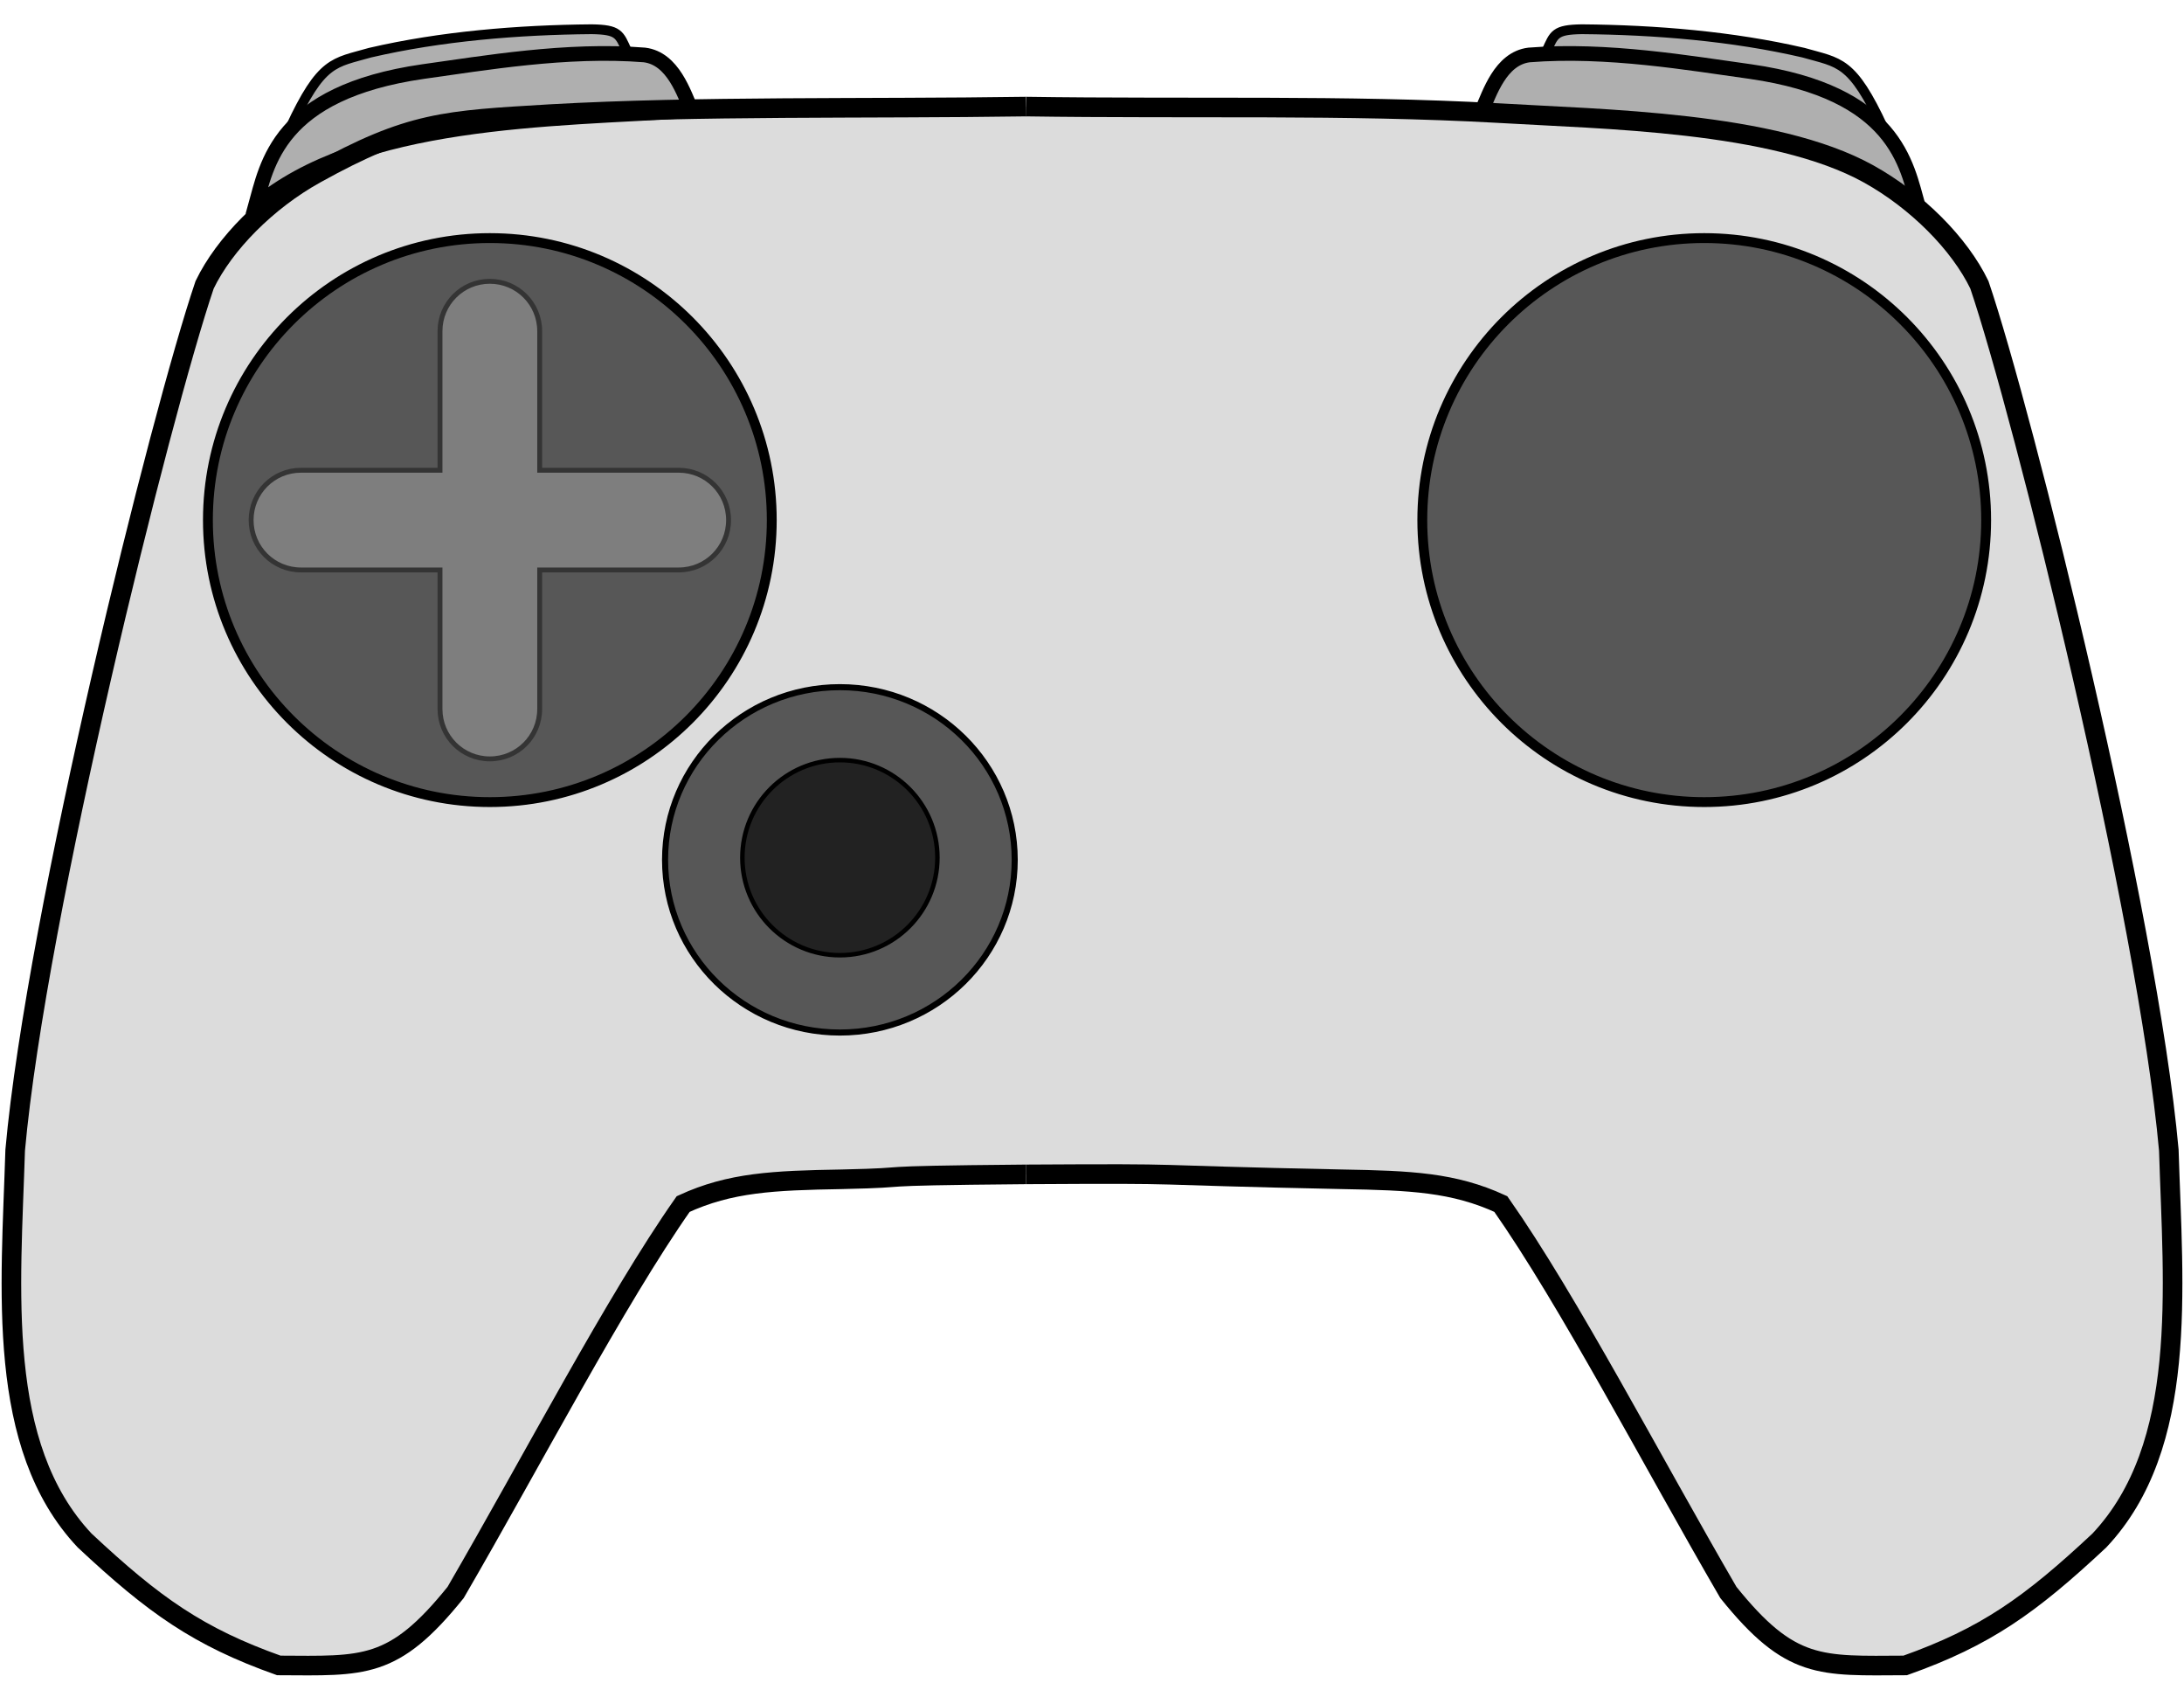
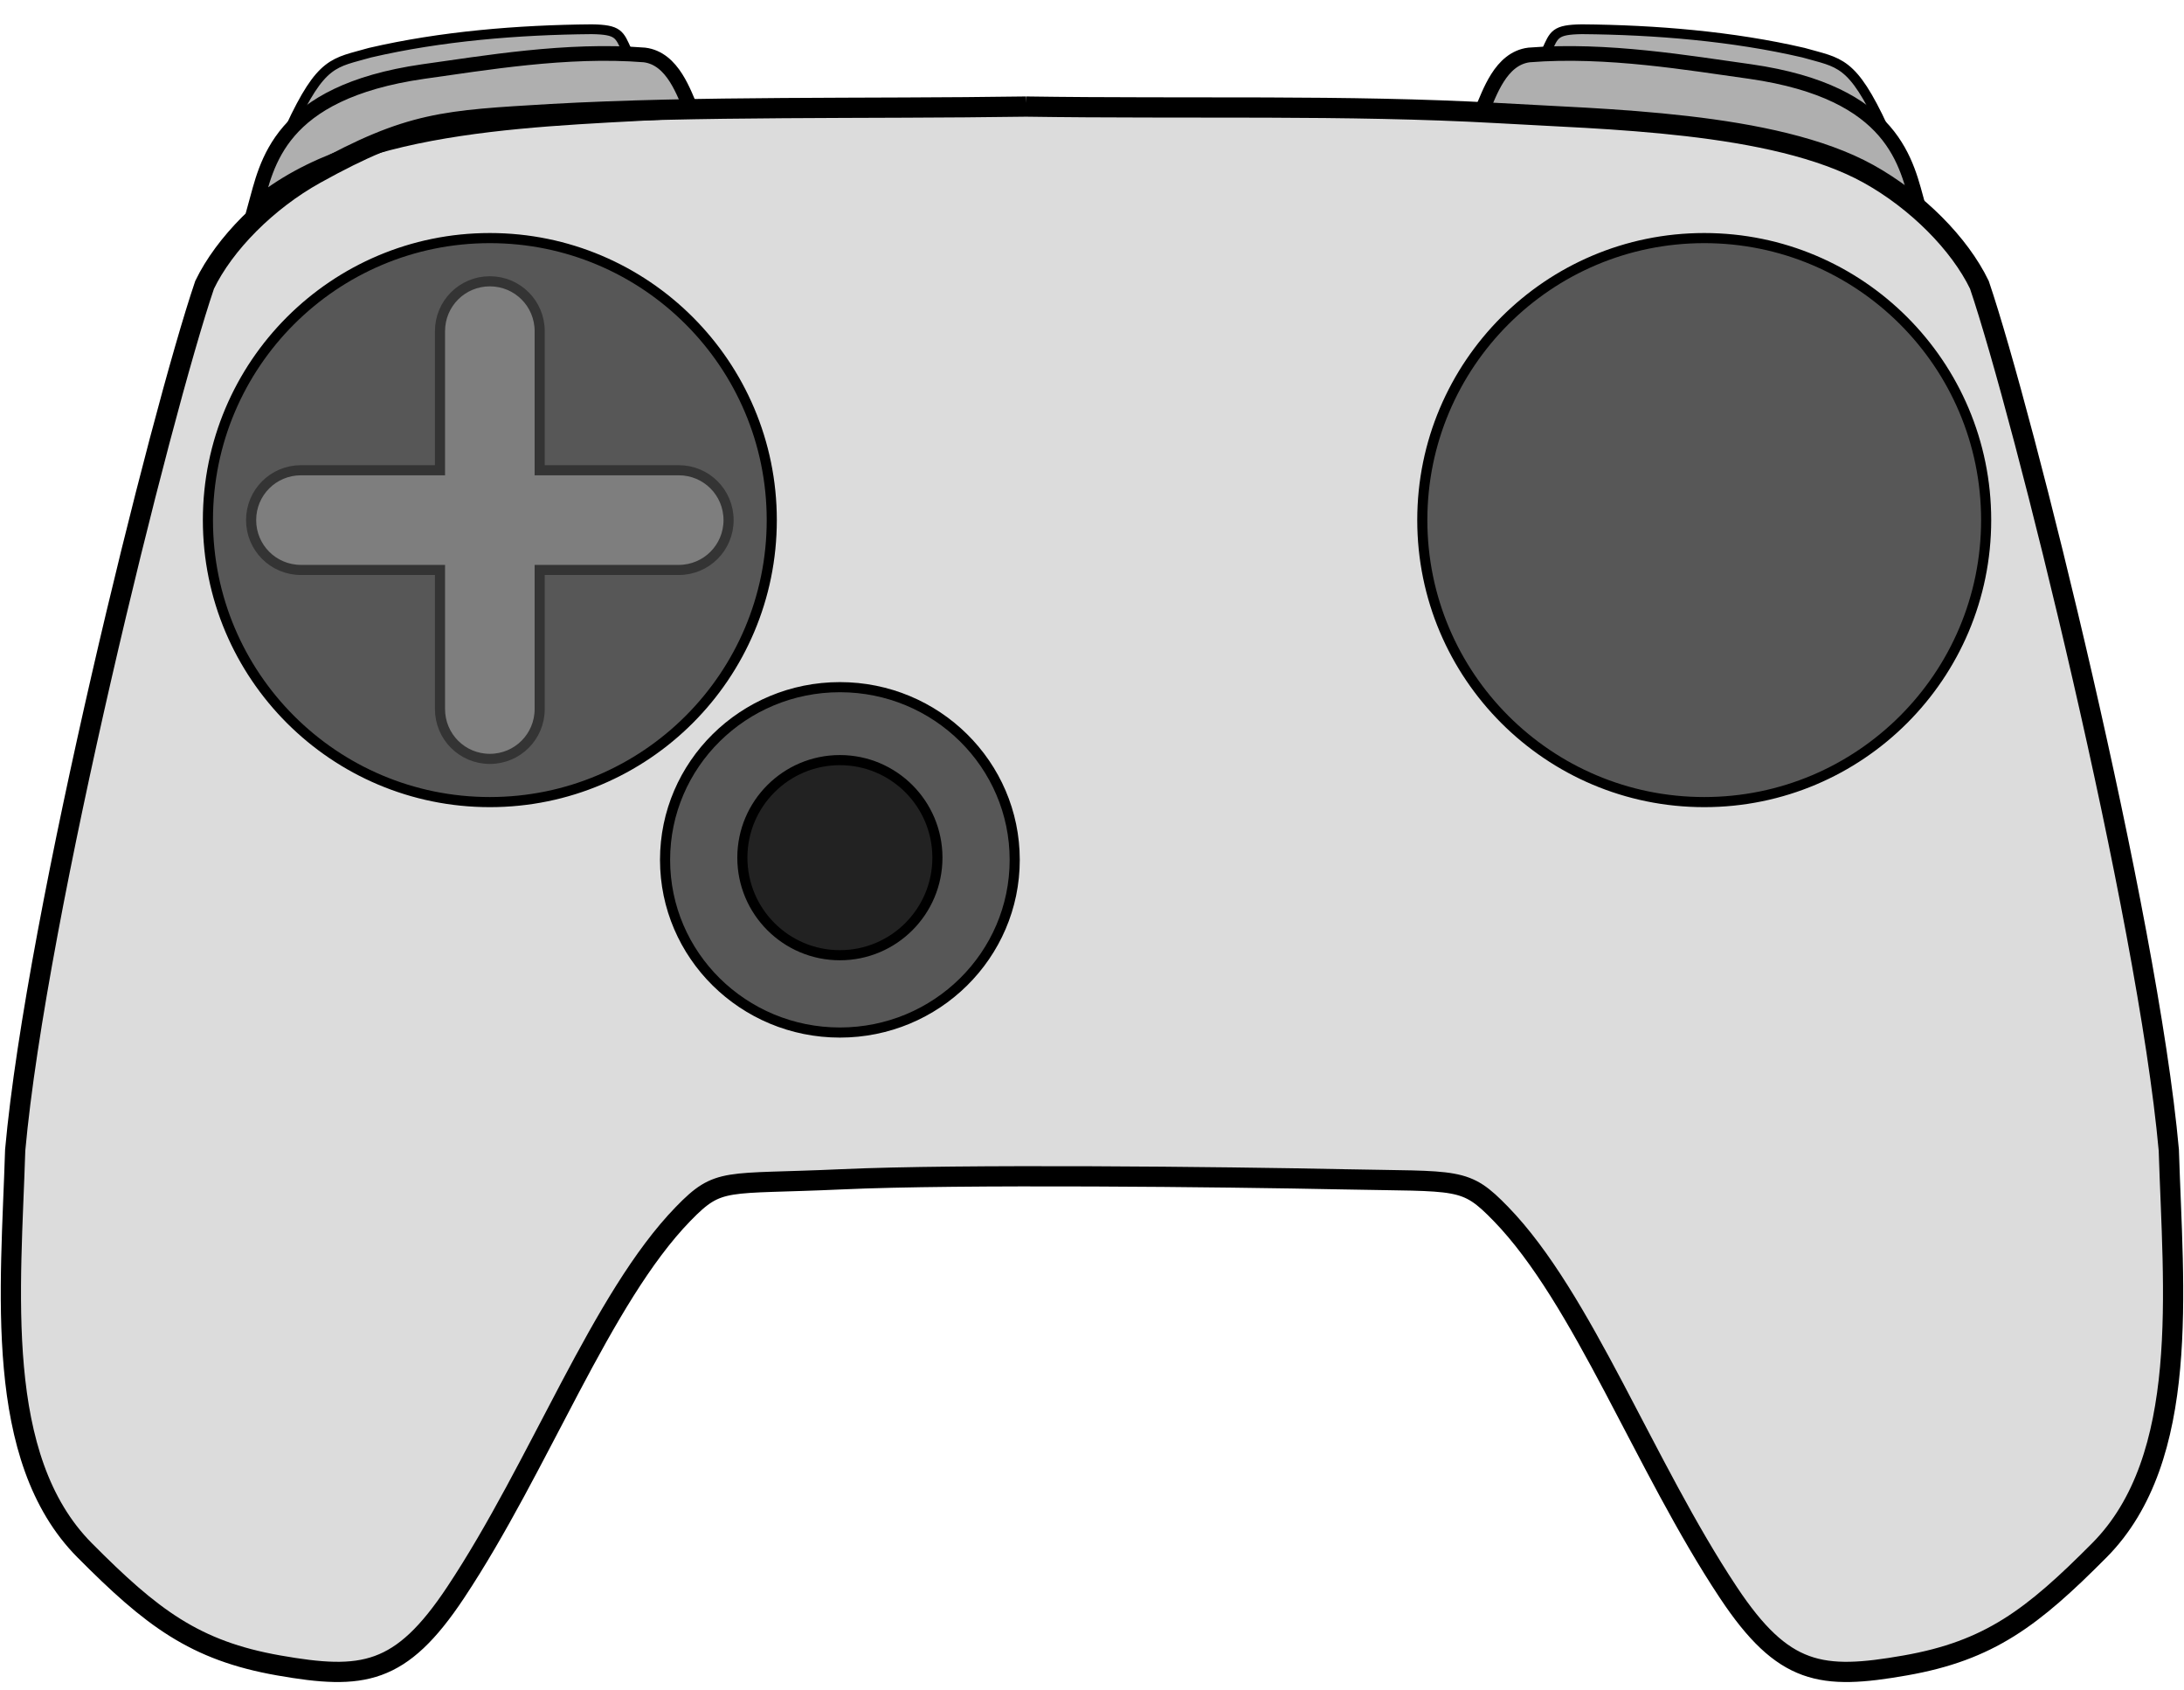
<svg xmlns="http://www.w3.org/2000/svg" width="446" height="345" viewBox="0 0 446 345" id="svg2" version="1.1">
  <defs id="defs4" />
  <g id="controller" transform="translate(-225.7124,-543.4032)" style="opacity:1">
-     <path style="fill:#000000;fill-opacity:0.139;fill-rule:evenodd;stroke:#000000;stroke-width:4;stroke-linecap:butt;stroke-linejoin:miter;stroke-miterlimit:4;stroke-dasharray:none;stroke-opacity:1" d="m 435.234,565.161 c -33.027,0.491 -66.573,-0.175 -97.155,1.538 -21.439,1.289 -28.585,1.452 -47.954,12.209 -9.856,5.474 -18.586,14.266 -22.628,22.643 -8.952,26.336 -34.342,128.465 -38.684,176.659 -0.88,28.384 -4.039,60.342 14.185,79.697 14.178,13.256 23.197,19.655 39.648,25.506 17.385,0.082 23.386,0.907 36.113,-14.9 15.582,-26.805 32.677,-59.662 46.467,-79.297 9.602,-4.422 18.442,-4.809 32.325,-5.051 17.602,-0.387 1.394,-0.686 37.682,-1.005" id="path4166-6" />
-     <path style="fill:#000000;fill-opacity:0.139;fill-rule:evenodd;stroke:#000000;stroke-width:4;stroke-linecap:butt;stroke-linejoin:miter;stroke-miterlimit:4;stroke-dasharray:none;stroke-opacity:1" d="m 435.234,565.161 c 33.027,0.491 65.624,-0.396 96.206,1.317 21.439,1.289 56.491,1.673 75.86,12.43 9.856,5.474 18.586,14.266 22.628,22.643 8.952,26.336 34.342,128.465 38.684,176.659 0.88,28.384 4.039,60.342 -14.185,79.697 -14.178,13.256 -23.197,19.655 -39.648,25.506 -17.385,0.082 -23.386,0.907 -36.113,-14.9 -15.582,-26.805 -32.677,-59.662 -46.467,-79.297 -9.602,-4.422 -18.442,-4.809 -32.325,-5.051 -44.744,-0.923 -27.815,-1.222 -64.639,-1.005" id="path4166" />
+     <path id="path4166-6" style="fill:#000000;fill-opacity:0.139;fill-rule:evenodd;stroke:#000000;stroke-width:4.13;stroke-linecap:butt;stroke-linejoin:miter;stroke-miterlimit:4;stroke-dasharray:none;stroke-opacity:1" d="m 435.234,565.161 c -33.027,0.491 -66.572,-0.174 -97.154,1.539 -21.439,1.289 -28.586,1.452 -47.955,12.209 -9.856,5.474 -18.585,14.266 -22.627,22.643 -8.952,26.336 -34.342,128.463 -38.684,176.658 -0.88,28.384 -4.554,62.838 14.184,81.697 13.681,13.769 22.449,20.492 39.648,23.508 17.124,3.003 24.883,2.003 36.113,-14.9 17.157,-25.825 29.74,-60.095 46.467,-77.297 7.369,-7.579 8.339,-5.948 32.326,-7.051 23.988,-1.103 78.329,-0.497 102.32,0 23.991,0.497 24.957,-0.528 32.326,7.051 16.726,17.202 29.31,51.472 46.467,77.297 11.23,16.904 18.989,17.903 36.113,14.9 17.199,-3.016 25.968,-9.739 39.648,-23.508 18.738,-18.859 15.064,-53.314 14.184,-81.697 -4.342,-48.195 -29.732,-150.322 -38.684,-176.658 -4.042,-8.376 -12.771,-17.169 -22.627,-22.643 -19.369,-10.757 -54.42,-11.141 -75.859,-12.43 -30.582,-1.713 -63.18,-0.828 -96.207,-1.318 z" />
    <path style="fill:#000000;fill-opacity:0.314;fill-rule:evenodd;stroke:#000000;stroke-width:3;stroke-linecap:butt;stroke-linejoin:miter;stroke-miterlimit:4;stroke-dasharray:none;stroke-opacity:1" d="m 617.451,585.57 c -2.4,-8.584 -4.591,-23.279 -34.286,-27.556 -12.326,-1.707 -29.296,-4.657 -45.179,-3.393 -5.897,0.712 -8.12,7.992 -9.652,11.36 28.865,1.839 67.851,1.538 89.116,19.589 z" id="RB" />
    <path style="fill:#000000;fill-opacity:0.314;fill-rule:evenodd;stroke:#000000;stroke-width:2;stroke-linecap:butt;stroke-linejoin:miter;stroke-miterlimit:4;stroke-dasharray:none;stroke-opacity:1" d="m 610.343,569.588 c -6.441,-13.887 -8.947,-13.304 -16.356,-15.434 -14.409,-3.349 -30.243,-4.657 -45.242,-4.782 -5.518,0.081 -5.657,1.047 -7.19,4.415 26.073,2.443 57.229,2.786 68.787,15.801 z" id="RT" />
    <path style="fill:#000000;fill-opacity:0.314;fill-rule:evenodd;stroke:#000000;stroke-width:3;stroke-linecap:butt;stroke-linejoin:miter;stroke-miterlimit:4;stroke-dasharray:none;stroke-opacity:1" d="m 277.833,585.57 c 2.4,-8.584 4.591,-23.279 34.286,-27.556 12.326,-1.707 29.296,-4.657 45.179,-3.393 5.897,0.712 8.12,7.992 9.652,11.36 -28.865,1.839 -67.851,1.538 -89.116,19.589 z" id="LB" LT="path4420-4" />
    <path style="fill:#000000;fill-opacity:0.314;fill-rule:evenodd;stroke:#000000;stroke-width:2;stroke-linecap:butt;stroke-linejoin:miter;stroke-miterlimit:4;stroke-dasharray:none;stroke-opacity:1" d="m 284.94,569.588 c 6.441,-13.887 8.947,-13.304 16.356,-15.434 14.409,-3.349 30.243,-4.657 45.242,-4.782 5.518,0.081 5.657,1.047 7.19,4.415 -26.073,2.443 -57.229,2.786 -68.787,15.801 z" id="LT" />
    <g id="g4196" transform="translate(0.327185,-2.951323)">
      <path id="LGRIP" d="m 390.633,648.816 c -11.79,-4.487 -85.692,-15.798 -102.138,-17.144 -17.907,8.568 -28.074,22.583 -29.827,42.52 l 0.635,47.597 c -0.559,14.598 4.674,40.284 23.798,44.741 l 116.136,-13.327 c 12.126,-5.502 10.145,-8.915 6.346,-12.058 -10.815,-8.852 -23.79,-28.699 -23.164,-39.347 0.503,-14.433 1.575,-25.116 19.696,-38.587 4.019,-2.301 -1.131,-9.937 -11.482,-14.394 z" style="opacity:0;fill:#000000;fill-opacity:0.137;fill-rule:evenodd;stroke:#000000;stroke-width:7.108px;stroke-linecap:butt;stroke-linejoin:miter;stroke-opacity:0.286" />
      <path id="RGRIP" d="m 504.506,648.816 c 11.79,-4.487 85.692,-15.798 102.138,-17.144 17.907,8.568 28.074,22.583 29.827,42.52 l -0.635,47.597 c 0.559,14.598 -4.674,40.284 -23.798,44.741 L 495.903,753.202 c -12.126,-5.502 -10.145,-8.915 -6.346,-12.058 10.815,-8.852 23.79,-28.699 23.164,-39.347 -0.503,-14.433 -1.575,-25.116 -19.696,-38.587 -4.019,-2.301 1.131,-9.937 11.482,-14.394 z" style="opacity:0;fill:#000000;fill-opacity:0.137;fill-rule:evenodd;stroke:#000000;stroke-width:7.108px;stroke-linecap:butt;stroke-linejoin:miter;stroke-opacity:0.286" />
      <circle style="color:#000000;display:inline;overflow:visible;visibility:visible;opacity:0;fill:#000000;fill-opacity:0.333;fill-rule:evenodd;stroke:#000000;stroke-width:0.902;stroke-linecap:butt;stroke-linejoin:miter;stroke-miterlimit:4;stroke-dasharray:none;stroke-dashoffset:0;stroke-opacity:1;marker:none;enable-background:accumulate" id="RPAD_press" cx="573.41" cy="652.534" r="25.803" />
      <circle style="color:#000000;display:inline;overflow:visible;visibility:visible;opacity:0;fill:#000000;fill-opacity:0.333;fill-rule:evenodd;stroke:#000000;stroke-width:0.902;stroke-linecap:butt;stroke-linejoin:miter;stroke-miterlimit:4;stroke-dasharray:none;stroke-dashoffset:0;stroke-opacity:1;marker:none;enable-background:accumulate" id="LPAD_press" cx="325.417" cy="652.534" r="25.803" />
    </g>
    <g id="g4316">
      <g id="LPAD">
-         <circle r="57.573" cy="649.583" cx="325.744" id="circle4232" style="color:#000000;display:inline;overflow:visible;visibility:visible;opacity:1;fill:#000000;fill-opacity:0.603;fill-rule:evenodd;stroke:#000000;stroke-width:2.012;stroke-linecap:butt;stroke-linejoin:miter;stroke-miterlimit:4;stroke-dasharray:none;stroke-dashoffset:0;stroke-opacity:1;marker:none;enable-background:accumulate" />
-         <path style="color:#000000;display:inline;overflow:visible;visibility:visible;opacity:0.399;fill:#b8b8b8;fill-opacity:1;fill-rule:evenodd;stroke:#000000;stroke-width:1;stroke-linecap:butt;stroke-linejoin:miter;stroke-miterlimit:4;stroke-dasharray:none;stroke-dashoffset:0;stroke-opacity:1;marker:none;enable-background:accumulate" d="m 325.744,600.833 c -5.639,0 -10.179,4.54 -10.179,10.179 v 28.394 h -28.393 c -5.639,0 -10.179,4.539 -10.179,10.178 0,5.639 4.54,10.179 10.179,10.179 h 28.393 v 28.394 c 0,5.639 4.54,10.178 10.179,10.178 5.639,0 10.179,-4.539 10.179,-10.178 v -28.394 h 28.393 c 5.639,0 10.179,-4.54 10.179,-10.179 0,-5.639 -4.54,-10.178 -10.179,-10.178 h -28.393 v -28.394 c 0,-5.639 -4.54,-10.179 -10.179,-10.179 z" id="rect4249" />
+         <circle r="57.573" cy="649.583" cx="325.744" id="circle4232" style="color:#000000;display:inline;overflow:visible;visibility:visible;opacity:1;fill:#000000;fill-opacity:0.604;fill-rule:evenodd;stroke:#000000;stroke-width:2.065;stroke-linecap:butt;stroke-linejoin:round;stroke-miterlimit:4;stroke-dasharray:none;stroke-dashoffset:0;stroke-opacity:1;marker:none;enable-background:accumulate" />
+         <path style="color:#000000;display:inline;overflow:visible;visibility:visible;opacity:0.399;fill:#b8b8b8;fill-opacity:1;fill-rule:evenodd;stroke:#000000;stroke-width:2.065;stroke-linecap:butt;stroke-linejoin:miter;stroke-miterlimit:4;stroke-dasharray:none;stroke-dashoffset:0;stroke-opacity:1;marker:none;enable-background:accumulate" d="m 325.744,600.833 c -5.639,0 -10.179,4.54 -10.179,10.179 v 28.394 h -28.393 c -5.639,0 -10.179,4.539 -10.179,10.178 0,5.639 4.54,10.179 10.179,10.179 h 28.393 v 28.394 c 0,5.639 4.54,10.178 10.179,10.178 5.639,0 10.179,-4.539 10.179,-10.178 v -28.394 h 28.393 c 5.639,0 10.179,-4.54 10.179,-10.179 0,-5.639 -4.54,-10.178 -10.179,-10.178 h -28.393 v -28.394 c 0,-5.639 -4.54,-10.179 -10.179,-10.179 z" id="rect4249" />
      </g>
    </g>
-     <g id="g4340">
-       <g id="g4337">
-         <circle style="color:#000000;display:inline;overflow:visible;visibility:visible;opacity:1;fill:#000000;fill-opacity:0.603;fill-rule:evenodd;stroke:#000000;stroke-width:2.012;stroke-linecap:butt;stroke-linejoin:miter;stroke-miterlimit:4;stroke-dasharray:none;stroke-dashoffset:0;stroke-opacity:1;marker:none;enable-background:accumulate" id="RPAD" cx="573.737" cy="649.583" r="57.573" />
+     <g id="g4340" style="opacity:1;fill:#000000;fill-opacity:0.604;stroke:#000000;stroke-width:2.065;stroke-linejoin:round;stroke-dasharray:none;stroke-opacity:1">
+       <g id="g4337" style="fill:#000000;fill-opacity:0.604;stroke:#000000;stroke-width:2.065;stroke-linejoin:round;stroke-dasharray:none;stroke-opacity:1">
+         <circle style="color:#000000;display:inline;overflow:visible;visibility:visible;opacity:1;fill:#000000;fill-opacity:0.604;fill-rule:evenodd;stroke:#000000;stroke-width:2.065;stroke-linecap:butt;stroke-linejoin:round;stroke-miterlimit:4;stroke-dasharray:none;stroke-dashoffset:0;stroke-opacity:1;marker:none;enable-background:accumulate" id="RPAD" cx="573.737" cy="649.583" r="57.573" />
      </g>
    </g>
-     <g id="g4384">
-       <g id="g4365">
-         <g id="STICK">
-           <path id="path4168-1" d="m 432.93,718.948 a 35.702,35.255 0 0 1 -35.702,35.255 35.702,35.255 0 0 1 -35.702,-35.255 35.702,35.255 0 0 1 35.702,-35.255 35.702,35.255 0 0 1 35.702,35.255 z" style="color:#000000;display:inline;overflow:visible;visibility:visible;opacity:1;fill:#000000;fill-opacity:0.603;fill-rule:evenodd;stroke:#000000;stroke-width:1.24;stroke-linecap:butt;stroke-linejoin:miter;stroke-miterlimit:4;stroke-dasharray:none;stroke-dashoffset:0;stroke-opacity:1;marker:none;enable-background:accumulate" />
+     <g id="g4384" style="stroke-width:2.065;stroke-dasharray:none">
+       <g id="g4365" style="stroke-width:2.065;stroke-dasharray:none">
+         <g id="STICK" style="stroke-width:2.065;stroke-dasharray:none">
+           <path id="path4168-1" d="m 432.93,718.948 a 35.702,35.255 0 0 1 -35.702,35.255 35.702,35.255 0 0 1 -35.702,-35.255 35.702,35.255 0 0 1 35.702,-35.255 35.702,35.255 0 0 1 35.702,35.255 z" style="color:#000000;display:inline;overflow:visible;visibility:visible;opacity:1;fill:#000000;fill-opacity:0.603;fill-rule:evenodd;stroke:#000000;stroke-width:2.065;stroke-linecap:butt;stroke-linejoin:miter;stroke-miterlimit:4;stroke-dasharray:none;stroke-dashoffset:0;stroke-opacity:1;marker:none;enable-background:accumulate" />
        </g>
-         <ellipse ry="6.3" rx="6.3" cy="718.502" cx="397.228" id="path4231-3-6-5" style="color:#000000;clip-rule:nonzero;display:inline;overflow:visible;visibility:visible;opacity:0;isolation:auto;mix-blend-mode:normal;color-interpolation:sRGB;color-interpolation-filters:linearRGB;solid-color:#000000;solid-opacity:1;fill:#001789;fill-opacity:1;fill-rule:evenodd;stroke:#28bac1;stroke-width:0.897;stroke-linecap:butt;stroke-linejoin:miter;stroke-miterlimit:4;stroke-dasharray:none;stroke-dashoffset:0;stroke-opacity:1;color-rendering:auto;image-rendering:auto;shape-rendering:auto;text-rendering:auto;enable-background:accumulate" />
-         <circle style="color:#000000;clip-rule:nonzero;display:inline;overflow:visible;visibility:visible;opacity:1;isolation:auto;mix-blend-mode:normal;color-interpolation:sRGB;color-interpolation-filters:linearRGB;solid-color:#000000;solid-opacity:1;fill:#000000;fill-opacity:0.604;fill-rule:evenodd;stroke:#000000;stroke-width:0.919;stroke-linecap:butt;stroke-linejoin:miter;stroke-miterlimit:4;stroke-dasharray:none;stroke-dashoffset:0;stroke-opacity:1;color-rendering:auto;image-rendering:auto;shape-rendering:auto;text-rendering:auto;enable-background:accumulate" id="STICKPRESS" cx="397.228" cy="718.502" r="19.916" />
+         <ellipse ry="6.3" rx="6.3" cy="718.502" cx="397.228" id="path4231-3-6-5" style="color:#000000;clip-rule:nonzero;display:inline;overflow:visible;visibility:visible;opacity:0;isolation:auto;mix-blend-mode:normal;color-interpolation:sRGB;color-interpolation-filters:linearRGB;solid-color:#000000;solid-opacity:1;fill:#001789;fill-opacity:1;fill-rule:evenodd;stroke:#28bac1;stroke-width:2.065;stroke-linecap:butt;stroke-linejoin:miter;stroke-miterlimit:4;stroke-dasharray:none;stroke-dashoffset:0;stroke-opacity:1;color-rendering:auto;image-rendering:auto;shape-rendering:auto;text-rendering:auto;enable-background:accumulate" />
+         <circle style="color:#000000;clip-rule:nonzero;display:inline;overflow:visible;visibility:visible;opacity:1;isolation:auto;mix-blend-mode:normal;color-interpolation:sRGB;color-interpolation-filters:linearRGB;solid-color:#000000;solid-opacity:1;fill:#000000;fill-opacity:0.604;fill-rule:evenodd;stroke:#000000;stroke-width:2.065;stroke-linecap:butt;stroke-linejoin:miter;stroke-miterlimit:4;stroke-dasharray:none;stroke-dashoffset:0;stroke-opacity:1;color-rendering:auto;image-rendering:auto;shape-rendering:auto;text-rendering:auto;enable-background:accumulate" id="STICKPRESS" cx="397.228" cy="718.502" r="19.916" />
      </g>
    </g>
  </g>
  <g id="layer2" style="display:none">
    <rect style="color:#000000;display:inline;overflow:visible;visibility:visible;opacity:1;fill:none;fill-opacity:1;fill-rule:evenodd;stroke:#ed00b4;stroke-width:1;stroke-linecap:butt;stroke-linejoin:miter;stroke-miterlimit:4;stroke-dasharray:none;stroke-dashoffset:0;stroke-opacity:1;marker:none;enable-background:accumulate" id="AREA_BACK" width="31.259" height="18.786" x="170.21" y="95.287" ry="0" />
    <rect style="color:#000000;display:inline;overflow:visible;visibility:visible;opacity:1;fill:none;fill-opacity:1;fill-rule:evenodd;stroke:#ed00b4;stroke-width:1;stroke-linecap:butt;stroke-linejoin:miter;stroke-miterlimit:4;stroke-dasharray:none;stroke-dashoffset:0;stroke-opacity:1;marker:none;enable-background:accumulate" id="AREA_START" width="31.259" height="18.786" x="246.282" y="95.287" ry="0" />
    <rect style="color:#000000;display:inline;overflow:visible;visibility:visible;opacity:1;fill:none;fill-opacity:1;fill-rule:evenodd;stroke:#ed00b4;stroke-width:1;stroke-linecap:butt;stroke-linejoin:miter;stroke-miterlimit:4;stroke-dasharray:none;stroke-dashoffset:0;stroke-opacity:1;marker:none;enable-background:accumulate" id="AREA_C" width="36.616" height="36.643" x="205.215" y="80.263" ry="0" />
    <rect style="color:#000000;display:inline;overflow:visible;visibility:visible;opacity:1;fill:none;fill-opacity:1;fill-rule:evenodd;stroke:#ed00b4;stroke-width:1.016;stroke-linecap:butt;stroke-linejoin:miter;stroke-miterlimit:4;stroke-dasharray:none;stroke-dashoffset:0;stroke-opacity:1;marker:none;enable-background:accumulate" id="AREA_X" width="25.984" height="25.984" x="239.478" y="162.003" ry="0" />
    <rect style="color:#000000;display:inline;overflow:visible;visibility:visible;opacity:1;fill:none;fill-opacity:1;fill-rule:evenodd;stroke:#ed00b4;stroke-width:0.989;stroke-linecap:butt;stroke-linejoin:miter;stroke-miterlimit:4;stroke-dasharray:none;stroke-dashoffset:0;stroke-opacity:1;marker:none;enable-background:accumulate" id="AREA_Y" width="26.011" height="26.011" x="265.465" y="136.167" ry="0" />
    <rect style="color:#000000;display:inline;overflow:visible;visibility:visible;opacity:1;fill:none;fill-opacity:1;fill-rule:evenodd;stroke:#ed00b4;stroke-width:1.019;stroke-linecap:butt;stroke-linejoin:miter;stroke-miterlimit:4;stroke-dasharray:none;stroke-dashoffset:0;stroke-opacity:1;marker:none;enable-background:accumulate" id="AREA_B" width="25.981" height="25.981" x="291.479" y="162.004" ry="0" />
    <rect style="color:#000000;display:inline;overflow:visible;visibility:visible;opacity:1;fill:none;fill-opacity:1;fill-rule:evenodd;stroke:#ed00b4;stroke-width:1.027;stroke-linecap:butt;stroke-linejoin:miter;stroke-miterlimit:4;stroke-dasharray:none;stroke-dashoffset:0;stroke-opacity:1;marker:none;enable-background:accumulate" id="AREA_A" width="25.973" height="25.973" x="265.484" y="188.186" ry="0" />
    <g id="g4481" transform="translate(-225.7124,-503.4032)">
      <rect ry="0" y="512.033" x="304.272" height="5.58" width="14.625" id="AREA_LT_1" style="color:#000000;display:inline;overflow:visible;visibility:visible;opacity:1;fill:none;fill-opacity:1;fill-rule:evenodd;stroke:#ed00b4;stroke-width:1;stroke-linecap:butt;stroke-linejoin:miter;stroke-miterlimit:4;stroke-dasharray:none;stroke-dashoffset:0;stroke-opacity:1;marker:none;enable-background:accumulate" />
      <rect ry="0" y="506.855" x="284.286" height="7.933" width="70.797" id="AREA_LT_2" style="color:#000000;display:inline;overflow:visible;visibility:visible;opacity:1;fill:none;fill-opacity:1;fill-rule:evenodd;stroke:#ed00b4;stroke-width:1;stroke-linecap:butt;stroke-linejoin:miter;stroke-miterlimit:4;stroke-dasharray:none;stroke-dashoffset:0;stroke-opacity:1;marker:none;enable-background:accumulate" />
      <rect ry="0" y="514.707" x="283.968" height="9.322" width="10.188" id="AREA_LT_3" style="color:#000000;display:inline;overflow:visible;visibility:visible;opacity:1;fill:none;fill-opacity:1;fill-rule:evenodd;stroke:#ed00b4;stroke-width:1;stroke-linecap:butt;stroke-linejoin:miter;stroke-miterlimit:4;stroke-dasharray:none;stroke-dashoffset:0;stroke-opacity:1;marker:none;enable-background:accumulate" />
      <rect ry="0" y="515.064" x="293.981" height="5.534" width="10.061" id="AREA_LT_4" style="color:#000000;display:inline;overflow:visible;visibility:visible;opacity:1;fill:none;fill-opacity:1;fill-rule:evenodd;stroke:#ed00b4;stroke-width:1;stroke-linecap:butt;stroke-linejoin:miter;stroke-miterlimit:4;stroke-dasharray:none;stroke-dashoffset:0;stroke-opacity:1;marker:none;enable-background:accumulate" />
    </g>
    <g transform="translate(-225.7124,-543.4032)" id="g4385">
      <rect ry="0" y="555.831" x="318.009" height="11.147" width="49.547" id="AREA_LB_1" style="color:#000000;display:inline;overflow:visible;visibility:visible;opacity:1;fill:none;fill-opacity:1;fill-rule:evenodd;stroke:#ed00b4;stroke-width:1;stroke-linecap:butt;stroke-linejoin:miter;stroke-miterlimit:4;stroke-dasharray:none;stroke-dashoffset:0;stroke-opacity:1;marker:none;enable-background:accumulate" />
      <rect ry="0" y="558.51" x="304.17" height="11.861" width="14.1" id="AREA_LB_2" style="color:#000000;display:inline;overflow:visible;visibility:visible;opacity:1;fill:none;fill-opacity:1;fill-rule:evenodd;stroke:#ed00b4;stroke-width:1;stroke-linecap:butt;stroke-linejoin:miter;stroke-miterlimit:4;stroke-dasharray:none;stroke-dashoffset:0;stroke-opacity:1;marker:none;enable-background:accumulate" />
      <rect ry="0" y="561.401" x="294.689" height="12.219" width="9.725" id="AREA_LB_3" style="color:#000000;display:inline;overflow:visible;visibility:visible;opacity:1;fill:none;fill-opacity:1;fill-rule:evenodd;stroke:#ed00b4;stroke-width:1;stroke-linecap:butt;stroke-linejoin:miter;stroke-miterlimit:4;stroke-dasharray:none;stroke-dashoffset:0;stroke-opacity:1;marker:none;enable-background:accumulate" />
      <rect ry="0" y="564.972" x="279.511" height="15.611" width="16.332" id="AREA_LB_4" style="color:#000000;display:inline;overflow:visible;visibility:visible;opacity:1;fill:none;fill-opacity:1;fill-rule:evenodd;stroke:#ed00b4;stroke-width:1;stroke-linecap:butt;stroke-linejoin:miter;stroke-miterlimit:4;stroke-dasharray:none;stroke-dashoffset:0;stroke-opacity:1;marker:none;enable-background:accumulate" />
    </g>
    <g id="g4456" transform="translate(-111.7124,-543.4032)">
      <rect ry="0" y="552.033" x="461.736" height="5.58" width="14.625" id="AREA_RT_1" style="color:#000000;display:inline;overflow:visible;visibility:visible;opacity:1;fill:none;fill-opacity:1;fill-rule:evenodd;stroke:#ed00b4;stroke-width:1;stroke-linecap:butt;stroke-linejoin:miter;stroke-miterlimit:4;stroke-dasharray:none;stroke-dashoffset:0;stroke-opacity:1;marker:none;enable-background:accumulate" />
      <rect ry="0" y="546.855" x="426.286" height="7.933" width="70.797" id="AREA_RT_2" style="color:#000000;display:inline;overflow:visible;visibility:visible;opacity:1;fill:none;fill-opacity:1;fill-rule:evenodd;stroke:#ed00b4;stroke-width:1;stroke-linecap:butt;stroke-linejoin:miter;stroke-miterlimit:4;stroke-dasharray:none;stroke-dashoffset:0;stroke-opacity:1;marker:none;enable-background:accumulate" />
      <rect ry="0" y="554.707" x="486.86" height="9.322" width="10.188" id="AREA_RT_3" style="color:#000000;display:inline;overflow:visible;visibility:visible;opacity:1;fill:none;fill-opacity:1;fill-rule:evenodd;stroke:#ed00b4;stroke-width:1;stroke-linecap:butt;stroke-linejoin:miter;stroke-miterlimit:4;stroke-dasharray:none;stroke-dashoffset:0;stroke-opacity:1;marker:none;enable-background:accumulate" />
      <rect ry="0" y="555.064" x="476.338" height="5.534" width="10.061" id="AREA_RT_4" style="color:#000000;display:inline;overflow:visible;visibility:visible;opacity:1;fill:none;fill-opacity:1;fill-rule:evenodd;stroke:#ed00b4;stroke-width:1;stroke-linecap:butt;stroke-linejoin:miter;stroke-miterlimit:4;stroke-dasharray:none;stroke-dashoffset:0;stroke-opacity:1;marker:none;enable-background:accumulate" />
    </g>
    <g transform="translate(-225.7124,-543.4032)" id="g4446">
      <rect ry="0" y="555.831" x="526.978" height="11.147" width="49.547" id="AREA_RB_1" style="color:#000000;display:inline;overflow:visible;visibility:visible;opacity:1;fill:none;fill-opacity:1;fill-rule:evenodd;stroke:#ed00b4;stroke-width:1;stroke-linecap:butt;stroke-linejoin:miter;stroke-miterlimit:4;stroke-dasharray:none;stroke-dashoffset:0;stroke-opacity:1;marker:none;enable-background:accumulate" />
      <rect ry="0" y="558.636" x="572.866" height="12.24" width="17.636" id="AREA_RB_2" style="color:#000000;display:inline;overflow:visible;visibility:visible;opacity:1;fill:none;fill-opacity:1;fill-rule:evenodd;stroke:#ed00b4;stroke-width:1;stroke-linecap:butt;stroke-linejoin:miter;stroke-miterlimit:4;stroke-dasharray:none;stroke-dashoffset:0;stroke-opacity:1;marker:none;enable-background:accumulate" />
      <rect ry="0" y="561.148" x="587.659" height="12.471" width="14.018" id="AREA_RB_3" style="color:#000000;display:inline;overflow:visible;visibility:visible;opacity:1;fill:none;fill-opacity:1;fill-rule:evenodd;stroke:#ed00b4;stroke-width:1;stroke-linecap:butt;stroke-linejoin:miter;stroke-miterlimit:4;stroke-dasharray:none;stroke-dashoffset:0;stroke-opacity:1;marker:none;enable-background:accumulate" />
      <rect ry="0" y="564.972" x="600.521" height="15.611" width="16.332" id="AREA_RB_4" style="color:#000000;display:inline;overflow:visible;visibility:visible;opacity:1;fill:none;fill-opacity:1;fill-rule:evenodd;stroke:#ed00b4;stroke-width:1;stroke-linecap:butt;stroke-linejoin:miter;stroke-miterlimit:4;stroke-dasharray:none;stroke-dashoffset:0;stroke-opacity:1;marker:none;enable-background:accumulate" />
    </g>
    <g id="g4321">
      <rect ry="0" y="75" x="42" height="60" width="115.902" id="AREA_LPAD_1" style="color:#000000;display:inline;overflow:visible;visibility:visible;opacity:1;fill:none;fill-opacity:1;fill-rule:evenodd;stroke:#ed00b4;stroke-width:1;stroke-linecap:butt;stroke-linejoin:miter;stroke-miterlimit:4;stroke-dasharray:none;stroke-dashoffset:0;stroke-opacity:1;marker:none;enable-background:accumulate" />
      <rect ry="0" y="47.035" x="48.835" height="31.286" width="103.759" id="AREA_LPAD_2" style="color:#000000;display:inline;overflow:visible;visibility:visible;opacity:1;fill:none;fill-opacity:1;fill-rule:evenodd;stroke:#ed00b4;stroke-width:1;stroke-linecap:butt;stroke-linejoin:miter;stroke-miterlimit:4;stroke-dasharray:none;stroke-dashoffset:0;stroke-opacity:1;marker:none;enable-background:accumulate" />
      <rect ry="0" y="130.292" x="46.562" height="13.608" width="104.264" id="AREA_LPAD_3" style="color:#000000;display:inline;overflow:visible;visibility:visible;opacity:1;fill:none;fill-opacity:1;fill-rule:evenodd;stroke:#ed00b4;stroke-width:1;stroke-linecap:butt;stroke-linejoin:miter;stroke-miterlimit:4;stroke-dasharray:none;stroke-dashoffset:0;stroke-opacity:1;marker:none;enable-background:accumulate" />
      <rect ry="0" y="140.458" x="52.04" height="12.093" width="89.869" id="AREA_LPAD_4" style="color:#000000;display:inline;overflow:visible;visibility:visible;opacity:1;fill:none;fill-opacity:1;fill-rule:evenodd;stroke:#ed00b4;stroke-width:1;stroke-linecap:butt;stroke-linejoin:miter;stroke-miterlimit:4;stroke-dasharray:none;stroke-dashoffset:0;stroke-opacity:1;marker:none;enable-background:accumulate" />
      <rect ry="0" y="151.318" x="64.414" height="13.608" width="70.171" id="AREA_LPAD_5" style="color:#000000;display:inline;overflow:visible;visibility:visible;opacity:1;fill:none;fill-opacity:1;fill-rule:evenodd;stroke:#ed00b4;stroke-width:1;stroke-linecap:butt;stroke-linejoin:miter;stroke-miterlimit:4;stroke-dasharray:none;stroke-dashoffset:0;stroke-opacity:1;marker:none;enable-background:accumulate" />
      <rect style="color:#000000;display:inline;overflow:visible;visibility:visible;opacity:1;fill:none;fill-opacity:1;fill-rule:evenodd;stroke:#00b400;stroke-width:1;stroke-linecap:butt;stroke-linejoin:miter;stroke-miterlimit:4;stroke-dasharray:none;stroke-dashoffset:0;stroke-opacity:1;marker:none;enable-background:accumulate" id="AREA_LPADTEST" width="115.902" height="1" x="42" y="105" ry="0" />
    </g>
    <g style="display:inline" id="g4321-8" transform="translate(248)">
      <rect ry="0" y="76.091" x="40.725" height="55.929" width="118.045" id="AREA_RPAD_1" style="color:#000000;display:inline;overflow:visible;visibility:visible;opacity:1;fill:none;fill-opacity:1;fill-rule:evenodd;stroke:#ed00b4;stroke-width:1;stroke-linecap:butt;stroke-linejoin:miter;stroke-miterlimit:4;stroke-dasharray:none;stroke-dashoffset:0;stroke-opacity:1;marker:none;enable-background:accumulate" />
      <rect ry="0" y="48.046" x="46.562" height="31.034" width="102.496" id="AREA_RPAD_2" style="color:#000000;display:inline;overflow:visible;visibility:visible;opacity:1;fill:none;fill-opacity:1;fill-rule:evenodd;stroke:#ed00b4;stroke-width:1;stroke-linecap:butt;stroke-linejoin:miter;stroke-miterlimit:4;stroke-dasharray:none;stroke-dashoffset:0;stroke-opacity:1;marker:none;enable-background:accumulate" />
      <rect ry="0" y="130.292" x="48.077" height="13.608" width="102.749" id="AREA_RPAD_3" style="color:#000000;display:inline;overflow:visible;visibility:visible;opacity:1;fill:none;fill-opacity:1;fill-rule:evenodd;stroke:#ed00b4;stroke-width:1;stroke-linecap:butt;stroke-linejoin:miter;stroke-miterlimit:4;stroke-dasharray:none;stroke-dashoffset:0;stroke-opacity:1;marker:none;enable-background:accumulate" />
      <rect ry="0" y="140.458" x="53.555" height="12.093" width="88.354" id="AREA_RPAD_4" style="color:#000000;display:inline;overflow:visible;visibility:visible;opacity:1;fill:none;fill-opacity:1;fill-rule:evenodd;stroke:#ed00b4;stroke-width:1;stroke-linecap:butt;stroke-linejoin:miter;stroke-miterlimit:4;stroke-dasharray:none;stroke-dashoffset:0;stroke-opacity:1;marker:none;enable-background:accumulate" />
      <rect ry="0" y="150.812" x="69.465" height="14.114" width="65.121" id="AREA_RPAD_5" style="color:#000000;display:inline;overflow:visible;visibility:visible;opacity:1;fill:none;fill-opacity:1;fill-rule:evenodd;stroke:#ed00b4;stroke-width:1;stroke-linecap:butt;stroke-linejoin:miter;stroke-miterlimit:4;stroke-dasharray:none;stroke-dashoffset:0;stroke-opacity:1;marker:none;enable-background:accumulate" />
      <rect style="color:#000000;display:inline;overflow:visible;visibility:visible;opacity:1;fill:none;fill-opacity:1;fill-rule:evenodd;stroke:#00b400;stroke-width:1;stroke-linecap:butt;stroke-linejoin:miter;stroke-miterlimit:4;stroke-dasharray:none;stroke-dashoffset:0;stroke-opacity:1;marker:none;enable-background:accumulate" id="AREA_RPADTEST" width="118.045" height="1" x="40.725" y="105" ry="0" />
    </g>
    <g id="g4464">
      <rect ry="0" y="139.297" x="152.272" height="9.62" width="35.813" id="AREA_STICK_1" style="color:#000000;display:inline;overflow:visible;visibility:visible;opacity:1;fill:none;fill-opacity:1;fill-rule:evenodd;stroke:#ed00b4;stroke-width:1;stroke-linecap:butt;stroke-linejoin:miter;stroke-miterlimit:4;stroke-dasharray:none;stroke-dashoffset:0;stroke-opacity:1;marker:none;enable-background:accumulate" />
      <rect ry="0" y="145.368" x="146.379" height="11.406" width="52.598" id="AREA_STICK_2" style="color:#000000;display:inline;overflow:visible;visibility:visible;opacity:1;fill:none;fill-opacity:1;fill-rule:evenodd;stroke:#ed00b4;stroke-width:1;stroke-linecap:butt;stroke-linejoin:miter;stroke-miterlimit:4;stroke-dasharray:none;stroke-dashoffset:0;stroke-opacity:1;marker:none;enable-background:accumulate" />
      <rect ry="0" y="150.19" x="143.522" height="11.227" width="60.813" id="AREA_STICK_3" style="color:#000000;display:inline;overflow:visible;visibility:visible;opacity:1;fill:none;fill-opacity:1;fill-rule:evenodd;stroke:#ed00b4;stroke-width:1;stroke-linecap:butt;stroke-linejoin:miter;stroke-miterlimit:4;stroke-dasharray:none;stroke-dashoffset:0;stroke-opacity:1;marker:none;enable-background:accumulate" />
      <rect ry="0" y="153.851" x="137.987" height="14.977" width="69.384" id="AREA_STICK_4" style="color:#000000;display:inline;overflow:visible;visibility:visible;opacity:1;fill:none;fill-opacity:1;fill-rule:evenodd;stroke:#ed00b4;stroke-width:1;stroke-linecap:butt;stroke-linejoin:miter;stroke-miterlimit:4;stroke-dasharray:none;stroke-dashoffset:0;stroke-opacity:1;marker:none;enable-background:accumulate" />
      <rect ry="0" y="163.94" x="135.844" height="34.263" width="71.884" id="AREA_STICK_5" style="color:#000000;display:inline;overflow:visible;visibility:visible;opacity:1;fill:none;fill-opacity:1;fill-rule:evenodd;stroke:#ed00b4;stroke-width:1;stroke-linecap:butt;stroke-linejoin:miter;stroke-miterlimit:4;stroke-dasharray:none;stroke-dashoffset:0;stroke-opacity:1;marker:none;enable-background:accumulate" />
      <rect ry="0" y="177.69" x="143.344" height="33.906" width="55.098" id="AREA_STICK_6" style="color:#000000;display:inline;overflow:visible;visibility:visible;opacity:1;fill:none;fill-opacity:1;fill-rule:evenodd;stroke:#ed00b4;stroke-width:1;stroke-linecap:butt;stroke-linejoin:miter;stroke-miterlimit:4;stroke-dasharray:none;stroke-dashoffset:0;stroke-opacity:1;marker:none;enable-background:accumulate" />
      <rect style="color:#000000;display:inline;overflow:visible;visibility:visible;opacity:1;fill:none;fill-opacity:1;fill-rule:evenodd;stroke:#00b400;stroke-width:1;stroke-linecap:butt;stroke-linejoin:miter;stroke-miterlimit:4;stroke-dasharray:none;stroke-dashoffset:0;stroke-opacity:1;marker:none;enable-background:accumulate" id="AREA_STICKTEST" width="71.884" height="1" x="135" y="174" ry="0" />
    </g>
  </g>
</svg>
